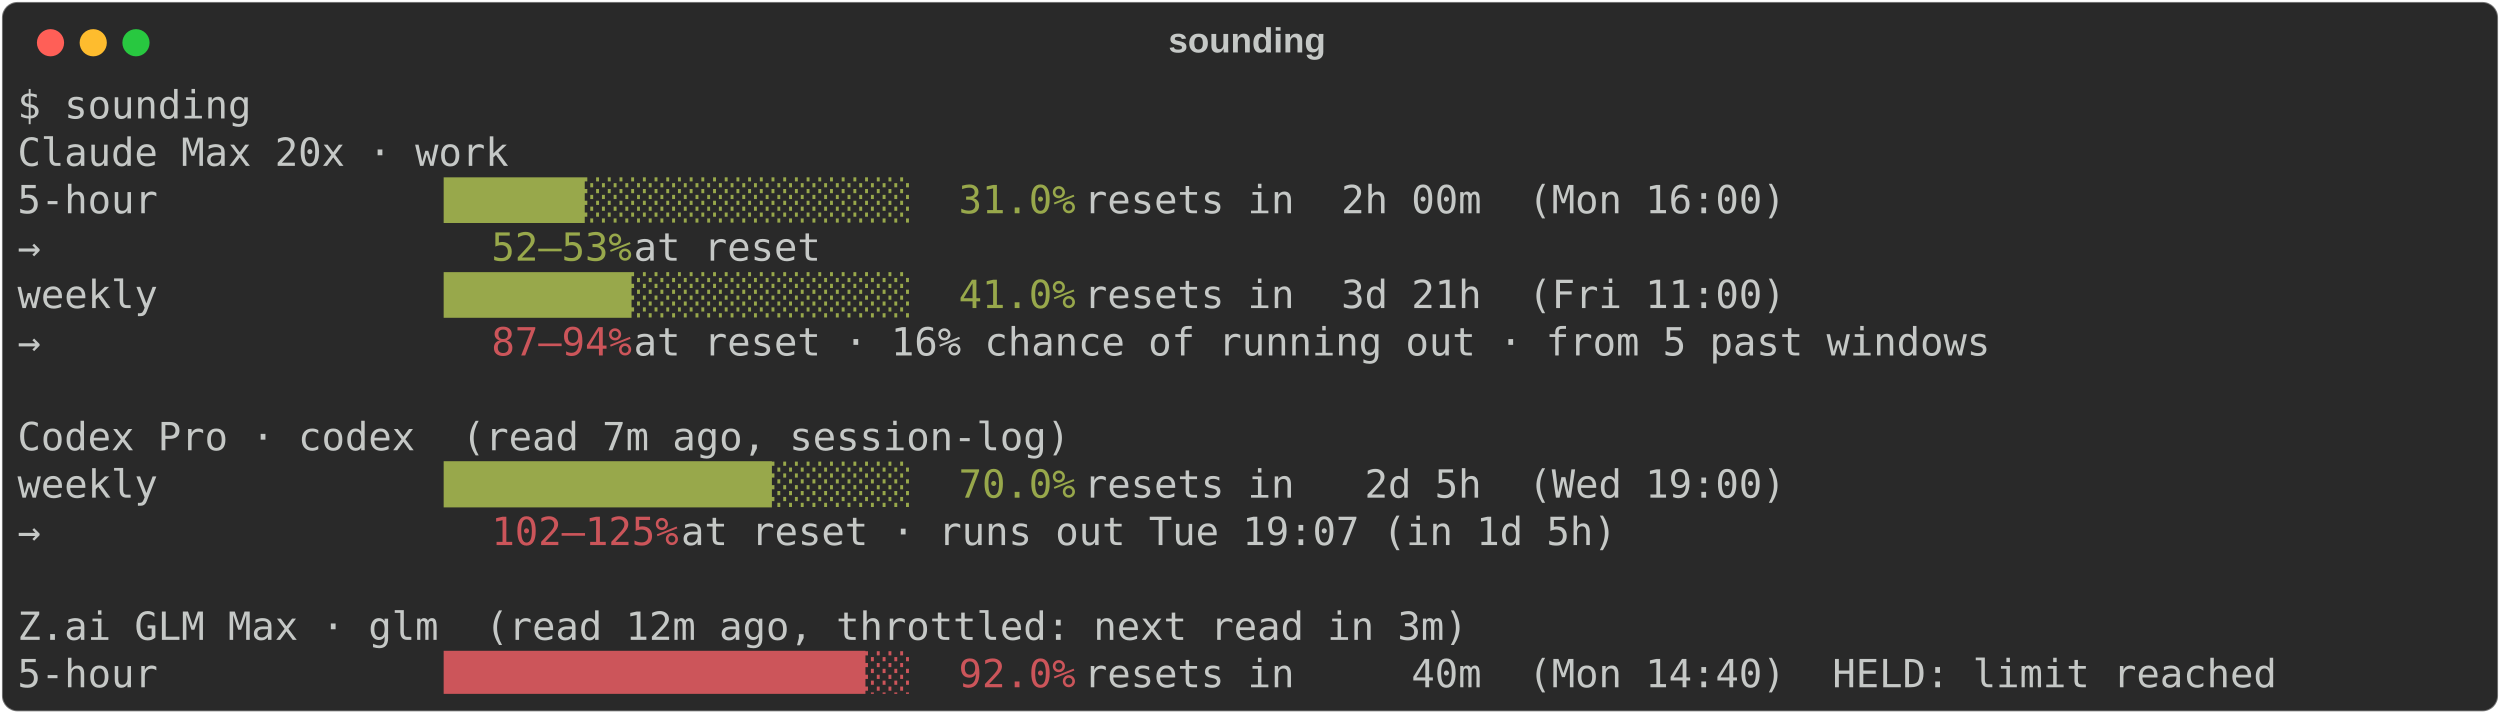
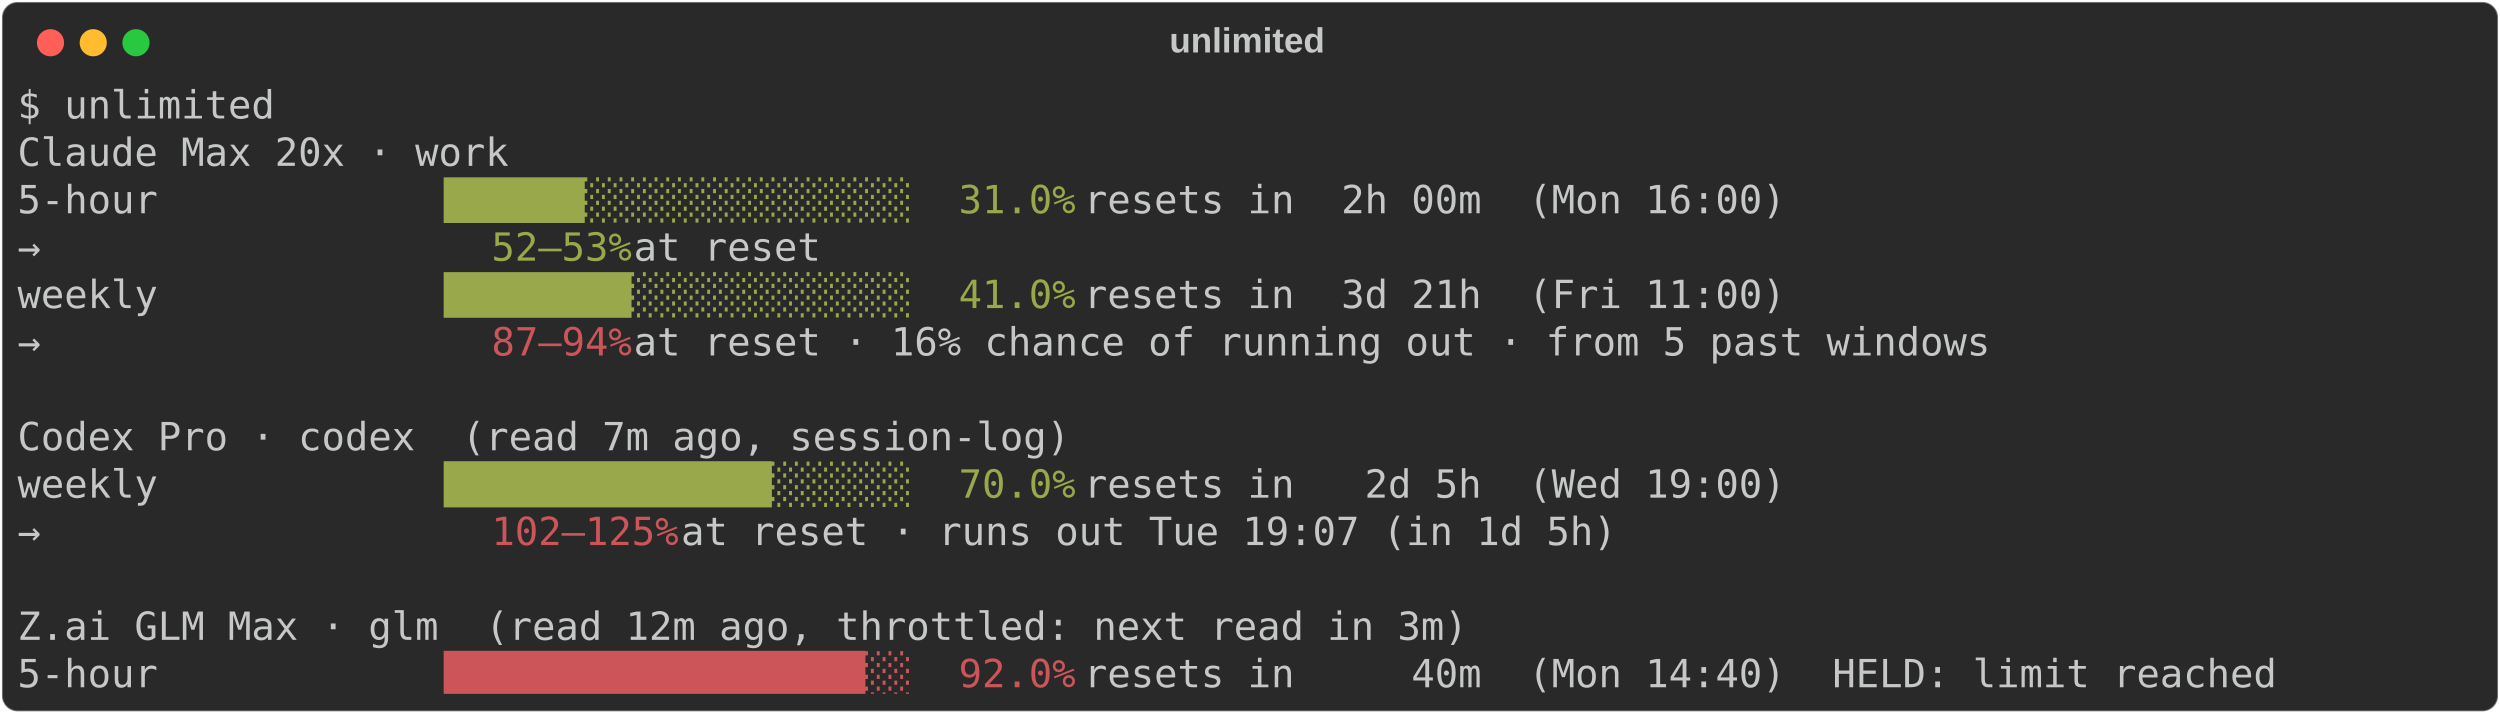
<svg xmlns="http://www.w3.org/2000/svg" class="rich-terminal" viewBox="0 0 1287 367.2">
  <style>

    @font-face {
        font-family: "Fira Code";
        src: local("FiraCode-Regular"),
                url("https://cdnjs.cloudflare.com/ajax/libs/firacode/6.2.0/woff2/FiraCode-Regular.woff2") format("woff2"),
                url("https://cdnjs.cloudflare.com/ajax/libs/firacode/6.2.0/woff/FiraCode-Regular.woff") format("woff");
        font-style: normal;
        font-weight: 400;
    }
    @font-face {
        font-family: "Fira Code";
        src: local("FiraCode-Bold"),
                url("https://cdnjs.cloudflare.com/ajax/libs/firacode/6.2.0/woff2/FiraCode-Bold.woff2") format("woff2"),
                url("https://cdnjs.cloudflare.com/ajax/libs/firacode/6.2.0/woff/FiraCode-Bold.woff") format("woff");
        font-style: bold;
        font-weight: 700;
    }

-     .terminal-2703529949-matrix {
+     .terminal-415471781-matrix {
        font-family: Fira Code, monospace;
        font-size: 20px;
        line-height: 24.4px;
        font-variant-east-asian: full-width;
    }

-     .terminal-2703529949-title {
+     .terminal-415471781-title {
        font-size: 18px;
        font-weight: bold;
        font-family: arial;
    }

-     .terminal-2703529949-r1 { fill: #c5c8c6 }
- .terminal-2703529949-r2 { fill: #98a84b }
- .terminal-2703529949-r3 { fill: #cc555a }
+     .terminal-415471781-r1 { fill: #c5c8c6 }
+ .terminal-415471781-r2 { fill: #98a84b }
+ .terminal-415471781-r3 { fill: #cc555a }
    </style>
  <defs>
-     <clipPath id="terminal-2703529949-clip-terminal">
+     <clipPath id="terminal-415471781-clip-terminal">
      <rect x="0" y="0" width="1267.8" height="316.2" />
    </clipPath>
-     <clipPath id="terminal-2703529949-line-0">
+     <clipPath id="terminal-415471781-line-0">
      <rect x="0" y="1.5" width="1268.8" height="24.65" />
    </clipPath>
-     <clipPath id="terminal-2703529949-line-1">
+     <clipPath id="terminal-415471781-line-1">
      <rect x="0" y="25.9" width="1268.8" height="24.65" />
    </clipPath>
-     <clipPath id="terminal-2703529949-line-2">
+     <clipPath id="terminal-415471781-line-2">
      <rect x="0" y="50.3" width="1268.8" height="24.65" />
    </clipPath>
-     <clipPath id="terminal-2703529949-line-3">
+     <clipPath id="terminal-415471781-line-3">
      <rect x="0" y="74.7" width="1268.8" height="24.65" />
    </clipPath>
-     <clipPath id="terminal-2703529949-line-4">
+     <clipPath id="terminal-415471781-line-4">
      <rect x="0" y="99.1" width="1268.8" height="24.65" />
    </clipPath>
-     <clipPath id="terminal-2703529949-line-5">
+     <clipPath id="terminal-415471781-line-5">
      <rect x="0" y="123.5" width="1268.8" height="24.65" />
    </clipPath>
-     <clipPath id="terminal-2703529949-line-6">
+     <clipPath id="terminal-415471781-line-6">
      <rect x="0" y="147.9" width="1268.8" height="24.65" />
    </clipPath>
-     <clipPath id="terminal-2703529949-line-7">
+     <clipPath id="terminal-415471781-line-7">
      <rect x="0" y="172.3" width="1268.8" height="24.65" />
    </clipPath>
-     <clipPath id="terminal-2703529949-line-8">
+     <clipPath id="terminal-415471781-line-8">
      <rect x="0" y="196.7" width="1268.8" height="24.65" />
    </clipPath>
-     <clipPath id="terminal-2703529949-line-9">
+     <clipPath id="terminal-415471781-line-9">
      <rect x="0" y="221.1" width="1268.8" height="24.65" />
    </clipPath>
-     <clipPath id="terminal-2703529949-line-10">
+     <clipPath id="terminal-415471781-line-10">
      <rect x="0" y="245.5" width="1268.8" height="24.65" />
    </clipPath>
-     <clipPath id="terminal-2703529949-line-11">
+     <clipPath id="terminal-415471781-line-11">
      <rect x="0" y="269.9" width="1268.8" height="24.65" />
    </clipPath>
  </defs>
  <rect fill="#292929" stroke="rgba(255,255,255,0.35)" stroke-width="1" x="1" y="1" width="1285" height="365.2" rx="8" />
-   <text class="terminal-2703529949-title" fill="#c5c8c6" text-anchor="middle" x="642" y="27">sounding</text>
+   <text class="terminal-415471781-title" fill="#c5c8c6" text-anchor="middle" x="642" y="27">unlimited</text>
  <g transform="translate(26,22)">
    <circle cx="0" cy="0" r="7" fill="#ff5f57" />
    <circle cx="22" cy="0" r="7" fill="#febc2e" />
    <circle cx="44" cy="0" r="7" fill="#28c840" />
  </g>
-   <g transform="translate(9, 41)" clip-path="url(#terminal-2703529949-clip-terminal)">
-     <g class="terminal-2703529949-matrix">
-       <text class="terminal-2703529949-r1" x="0" y="20" textLength="122" clip-path="url(#terminal-2703529949-line-0)">$ sounding</text>
-       <text class="terminal-2703529949-r1" x="1268.8" y="20" textLength="12.2" clip-path="url(#terminal-2703529949-line-0)">
+   <g transform="translate(9, 41)" clip-path="url(#terminal-415471781-clip-terminal)">
+     <g class="terminal-415471781-matrix">
+       <text class="terminal-415471781-r1" x="0" y="20" textLength="134.2" clip-path="url(#terminal-415471781-line-0)">$ unlimited</text>
+       <text class="terminal-415471781-r1" x="1268.8" y="20" textLength="12.2" clip-path="url(#terminal-415471781-line-0)">
</text>
-       <text class="terminal-2703529949-r1" x="0" y="44.4" textLength="256.2" clip-path="url(#terminal-2703529949-line-1)">Claude Max 20x · work</text>
-       <text class="terminal-2703529949-r1" x="1268.8" y="44.4" textLength="12.2" clip-path="url(#terminal-2703529949-line-1)">
+       <text class="terminal-415471781-r1" x="0" y="44.4" textLength="256.2" clip-path="url(#terminal-415471781-line-1)">Claude Max 20x · work</text>
+       <text class="terminal-415471781-r1" x="1268.8" y="44.4" textLength="12.2" clip-path="url(#terminal-415471781-line-1)">
</text>
-       <text class="terminal-2703529949-r1" x="0" y="68.8" textLength="219.6" clip-path="url(#terminal-2703529949-line-2)">  5-hour          </text>
-       <text class="terminal-2703529949-r2" x="219.6" y="68.8" textLength="329.4" clip-path="url(#terminal-2703529949-line-2)">██████░░░░░░░░░░░░░░  31.0%</text>
-       <text class="terminal-2703529949-r1" x="549" y="68.8" textLength="390.4" clip-path="url(#terminal-2703529949-line-2)">  resets in  2h 00m  (Mon 16:00)</text>
-       <text class="terminal-2703529949-r1" x="1268.8" y="68.8" textLength="12.2" clip-path="url(#terminal-2703529949-line-2)">
+       <text class="terminal-415471781-r1" x="0" y="68.8" textLength="219.6" clip-path="url(#terminal-415471781-line-2)">  5-hour          </text>
+       <text class="terminal-415471781-r2" x="219.6" y="68.8" textLength="329.4" clip-path="url(#terminal-415471781-line-2)">██████░░░░░░░░░░░░░░  31.0%</text>
+       <text class="terminal-415471781-r1" x="549" y="68.8" textLength="390.4" clip-path="url(#terminal-415471781-line-2)">  resets in  2h 00m  (Mon 16:00)</text>
+       <text class="terminal-415471781-r1" x="1268.8" y="68.8" textLength="12.2" clip-path="url(#terminal-415471781-line-2)">
</text>
-       <text class="terminal-2703529949-r1" x="0" y="93.2" textLength="244" clip-path="url(#terminal-2703529949-line-3)">                  → </text>
-       <text class="terminal-2703529949-r2" x="244" y="93.2" textLength="73.2" clip-path="url(#terminal-2703529949-line-3)">52–53%</text>
-       <text class="terminal-2703529949-r1" x="317.2" y="93.2" textLength="109.8" clip-path="url(#terminal-2703529949-line-3)"> at reset</text>
-       <text class="terminal-2703529949-r1" x="1268.8" y="93.2" textLength="12.2" clip-path="url(#terminal-2703529949-line-3)">
+       <text class="terminal-415471781-r1" x="0" y="93.2" textLength="244" clip-path="url(#terminal-415471781-line-3)">                  → </text>
+       <text class="terminal-415471781-r2" x="244" y="93.2" textLength="73.2" clip-path="url(#terminal-415471781-line-3)">52–53%</text>
+       <text class="terminal-415471781-r1" x="317.2" y="93.2" textLength="109.8" clip-path="url(#terminal-415471781-line-3)"> at reset</text>
+       <text class="terminal-415471781-r1" x="1268.8" y="93.2" textLength="12.2" clip-path="url(#terminal-415471781-line-3)">
</text>
-       <text class="terminal-2703529949-r1" x="0" y="117.6" textLength="219.6" clip-path="url(#terminal-2703529949-line-4)">  weekly          </text>
-       <text class="terminal-2703529949-r2" x="219.6" y="117.6" textLength="329.4" clip-path="url(#terminal-2703529949-line-4)">████████░░░░░░░░░░░░  41.0%</text>
-       <text class="terminal-2703529949-r1" x="549" y="117.6" textLength="390.4" clip-path="url(#terminal-2703529949-line-4)">  resets in  3d 21h  (Fri 11:00)</text>
-       <text class="terminal-2703529949-r1" x="1268.8" y="117.6" textLength="12.2" clip-path="url(#terminal-2703529949-line-4)">
+       <text class="terminal-415471781-r1" x="0" y="117.6" textLength="219.6" clip-path="url(#terminal-415471781-line-4)">  weekly          </text>
+       <text class="terminal-415471781-r2" x="219.6" y="117.6" textLength="329.4" clip-path="url(#terminal-415471781-line-4)">████████░░░░░░░░░░░░  41.0%</text>
+       <text class="terminal-415471781-r1" x="549" y="117.6" textLength="390.4" clip-path="url(#terminal-415471781-line-4)">  resets in  3d 21h  (Fri 11:00)</text>
+       <text class="terminal-415471781-r1" x="1268.8" y="117.6" textLength="12.2" clip-path="url(#terminal-415471781-line-4)">
</text>
-       <text class="terminal-2703529949-r1" x="0" y="142" textLength="244" clip-path="url(#terminal-2703529949-line-5)">                  → </text>
-       <text class="terminal-2703529949-r3" x="244" y="142" textLength="73.2" clip-path="url(#terminal-2703529949-line-5)">87–94%</text>
-       <text class="terminal-2703529949-r1" x="317.2" y="142" textLength="719.8" clip-path="url(#terminal-2703529949-line-5)"> at reset · 16% chance of running out · from 5 past windows</text>
-       <text class="terminal-2703529949-r1" x="1268.8" y="142" textLength="12.2" clip-path="url(#terminal-2703529949-line-5)">
+       <text class="terminal-415471781-r1" x="0" y="142" textLength="244" clip-path="url(#terminal-415471781-line-5)">                  → </text>
+       <text class="terminal-415471781-r3" x="244" y="142" textLength="73.2" clip-path="url(#terminal-415471781-line-5)">87–94%</text>
+       <text class="terminal-415471781-r1" x="317.2" y="142" textLength="719.8" clip-path="url(#terminal-415471781-line-5)"> at reset · 16% chance of running out · from 5 past windows</text>
+       <text class="terminal-415471781-r1" x="1268.8" y="142" textLength="12.2" clip-path="url(#terminal-415471781-line-5)">
</text>
-       <text class="terminal-2703529949-r1" x="1268.8" y="166.4" textLength="12.2" clip-path="url(#terminal-2703529949-line-6)">
+       <text class="terminal-415471781-r1" x="1268.8" y="166.4" textLength="12.2" clip-path="url(#terminal-415471781-line-6)">
</text>
-       <text class="terminal-2703529949-r1" x="0" y="190.8" textLength="549" clip-path="url(#terminal-2703529949-line-7)">Codex Pro · codex  (read 7m ago, session-log)</text>
-       <text class="terminal-2703529949-r1" x="1268.8" y="190.8" textLength="12.2" clip-path="url(#terminal-2703529949-line-7)">
+       <text class="terminal-415471781-r1" x="0" y="190.8" textLength="549" clip-path="url(#terminal-415471781-line-7)">Codex Pro · codex  (read 7m ago, session-log)</text>
+       <text class="terminal-415471781-r1" x="1268.8" y="190.8" textLength="12.2" clip-path="url(#terminal-415471781-line-7)">
</text>
-       <text class="terminal-2703529949-r1" x="0" y="215.2" textLength="219.6" clip-path="url(#terminal-2703529949-line-8)">  weekly          </text>
-       <text class="terminal-2703529949-r2" x="219.6" y="215.2" textLength="329.4" clip-path="url(#terminal-2703529949-line-8)">██████████████░░░░░░  70.0%</text>
-       <text class="terminal-2703529949-r1" x="549" y="215.2" textLength="390.4" clip-path="url(#terminal-2703529949-line-8)">  resets in   2d 5h  (Wed 19:00)</text>
-       <text class="terminal-2703529949-r1" x="1268.8" y="215.2" textLength="12.2" clip-path="url(#terminal-2703529949-line-8)">
+       <text class="terminal-415471781-r1" x="0" y="215.2" textLength="219.6" clip-path="url(#terminal-415471781-line-8)">  weekly          </text>
+       <text class="terminal-415471781-r2" x="219.6" y="215.2" textLength="329.4" clip-path="url(#terminal-415471781-line-8)">██████████████░░░░░░  70.0%</text>
+       <text class="terminal-415471781-r1" x="549" y="215.2" textLength="390.4" clip-path="url(#terminal-415471781-line-8)">  resets in   2d 5h  (Wed 19:00)</text>
+       <text class="terminal-415471781-r1" x="1268.8" y="215.2" textLength="12.2" clip-path="url(#terminal-415471781-line-8)">
</text>
-       <text class="terminal-2703529949-r1" x="0" y="239.6" textLength="244" clip-path="url(#terminal-2703529949-line-9)">                  → </text>
-       <text class="terminal-2703529949-r3" x="244" y="239.6" textLength="97.6" clip-path="url(#terminal-2703529949-line-9)">102–125%</text>
-       <text class="terminal-2703529949-r1" x="341.6" y="239.6" textLength="500.2" clip-path="url(#terminal-2703529949-line-9)"> at reset · runs out Tue 19:07 (in 1d 5h)</text>
-       <text class="terminal-2703529949-r1" x="1268.8" y="239.6" textLength="12.2" clip-path="url(#terminal-2703529949-line-9)">
+       <text class="terminal-415471781-r1" x="0" y="239.6" textLength="244" clip-path="url(#terminal-415471781-line-9)">                  → </text>
+       <text class="terminal-415471781-r3" x="244" y="239.6" textLength="97.6" clip-path="url(#terminal-415471781-line-9)">102–125%</text>
+       <text class="terminal-415471781-r1" x="341.6" y="239.6" textLength="500.2" clip-path="url(#terminal-415471781-line-9)"> at reset · runs out Tue 19:07 (in 1d 5h)</text>
+       <text class="terminal-415471781-r1" x="1268.8" y="239.6" textLength="12.2" clip-path="url(#terminal-415471781-line-9)">
</text>
-       <text class="terminal-2703529949-r1" x="1268.8" y="264" textLength="12.2" clip-path="url(#terminal-2703529949-line-10)">
+       <text class="terminal-415471781-r1" x="1268.8" y="264" textLength="12.2" clip-path="url(#terminal-415471781-line-10)">
</text>
-       <text class="terminal-2703529949-r1" x="0" y="288.4" textLength="756.4" clip-path="url(#terminal-2703529949-line-11)">Z.ai GLM Max · glm  (read 12m ago, throttled: next read in 3m)</text>
-       <text class="terminal-2703529949-r1" x="1268.8" y="288.4" textLength="12.2" clip-path="url(#terminal-2703529949-line-11)">
+       <text class="terminal-415471781-r1" x="0" y="288.4" textLength="756.4" clip-path="url(#terminal-415471781-line-11)">Z.ai GLM Max · glm  (read 12m ago, throttled: next read in 3m)</text>
+       <text class="terminal-415471781-r1" x="1268.8" y="288.4" textLength="12.2" clip-path="url(#terminal-415471781-line-11)">
</text>
-       <text class="terminal-2703529949-r1" x="0" y="312.8" textLength="219.6" clip-path="url(#terminal-2703529949-line-12)">  5-hour          </text>
-       <text class="terminal-2703529949-r3" x="219.6" y="312.8" textLength="329.4" clip-path="url(#terminal-2703529949-line-12)">██████████████████░░  92.0%</text>
-       <text class="terminal-2703529949-r1" x="549" y="312.8" textLength="646.6" clip-path="url(#terminal-2703529949-line-12)">  resets in     40m  (Mon 14:40)  HELD: limit_reached</text>
-       <text class="terminal-2703529949-r1" x="1268.8" y="312.8" textLength="12.2" clip-path="url(#terminal-2703529949-line-12)">
+       <text class="terminal-415471781-r1" x="0" y="312.8" textLength="219.6" clip-path="url(#terminal-415471781-line-12)">  5-hour          </text>
+       <text class="terminal-415471781-r3" x="219.6" y="312.8" textLength="329.4" clip-path="url(#terminal-415471781-line-12)">██████████████████░░  92.0%</text>
+       <text class="terminal-415471781-r1" x="549" y="312.8" textLength="646.6" clip-path="url(#terminal-415471781-line-12)">  resets in     40m  (Mon 14:40)  HELD: limit_reached</text>
+       <text class="terminal-415471781-r1" x="1268.8" y="312.8" textLength="12.2" clip-path="url(#terminal-415471781-line-12)">
</text>
    </g>
  </g>
</svg>
